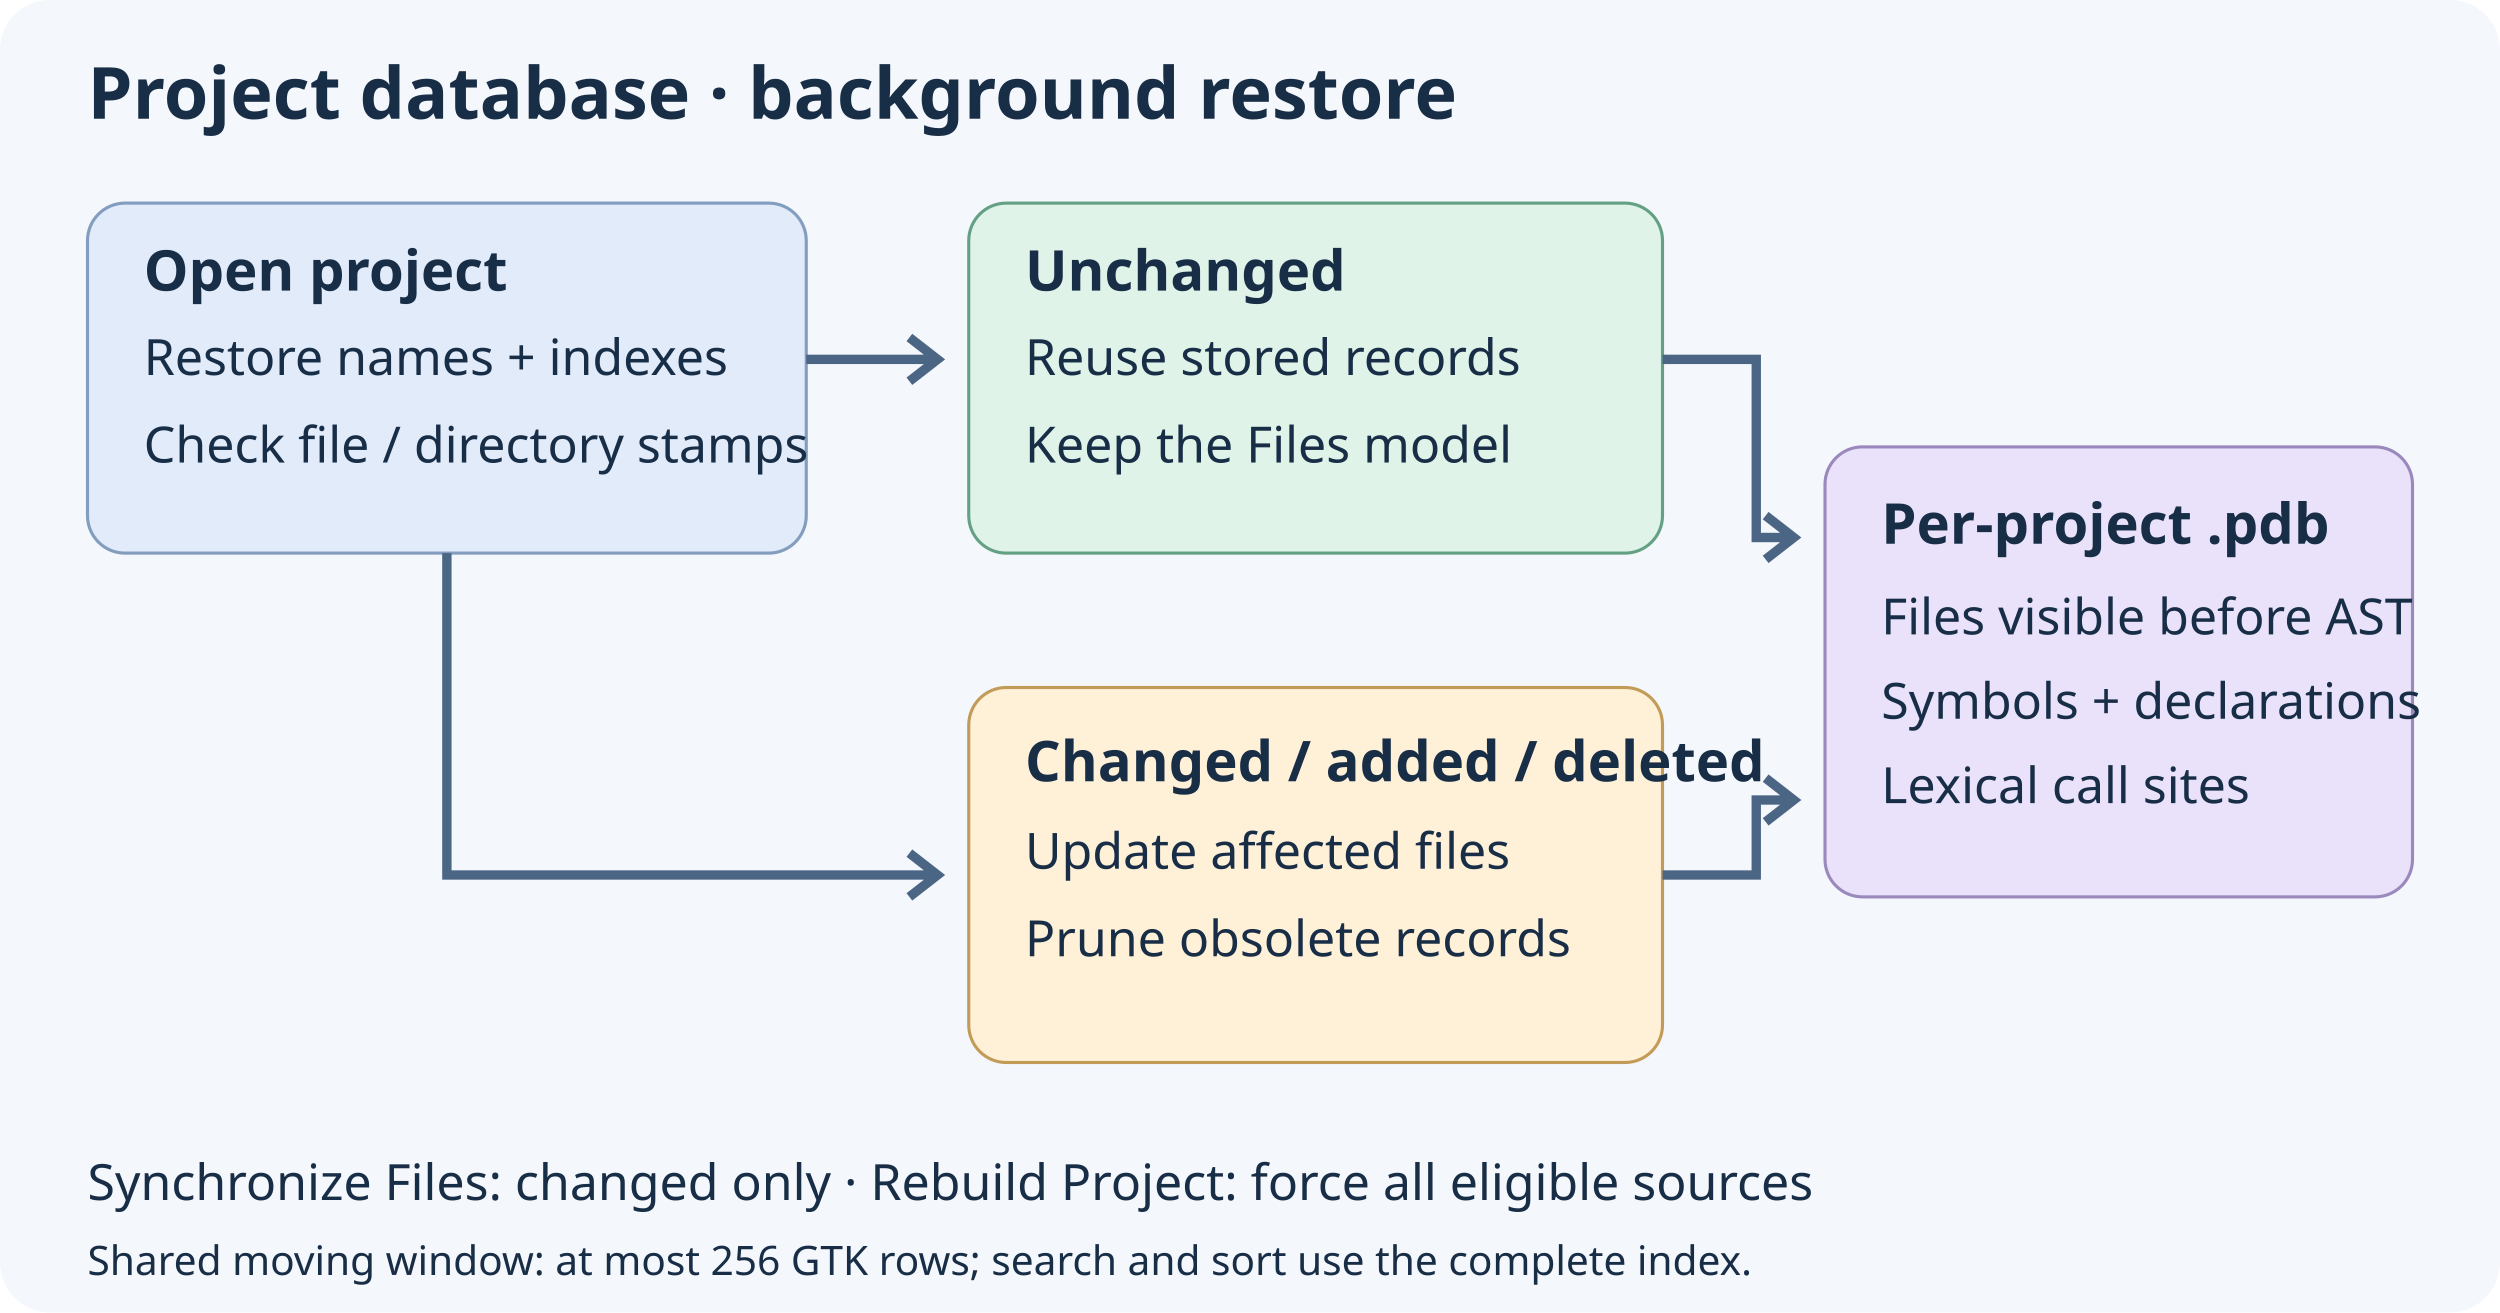
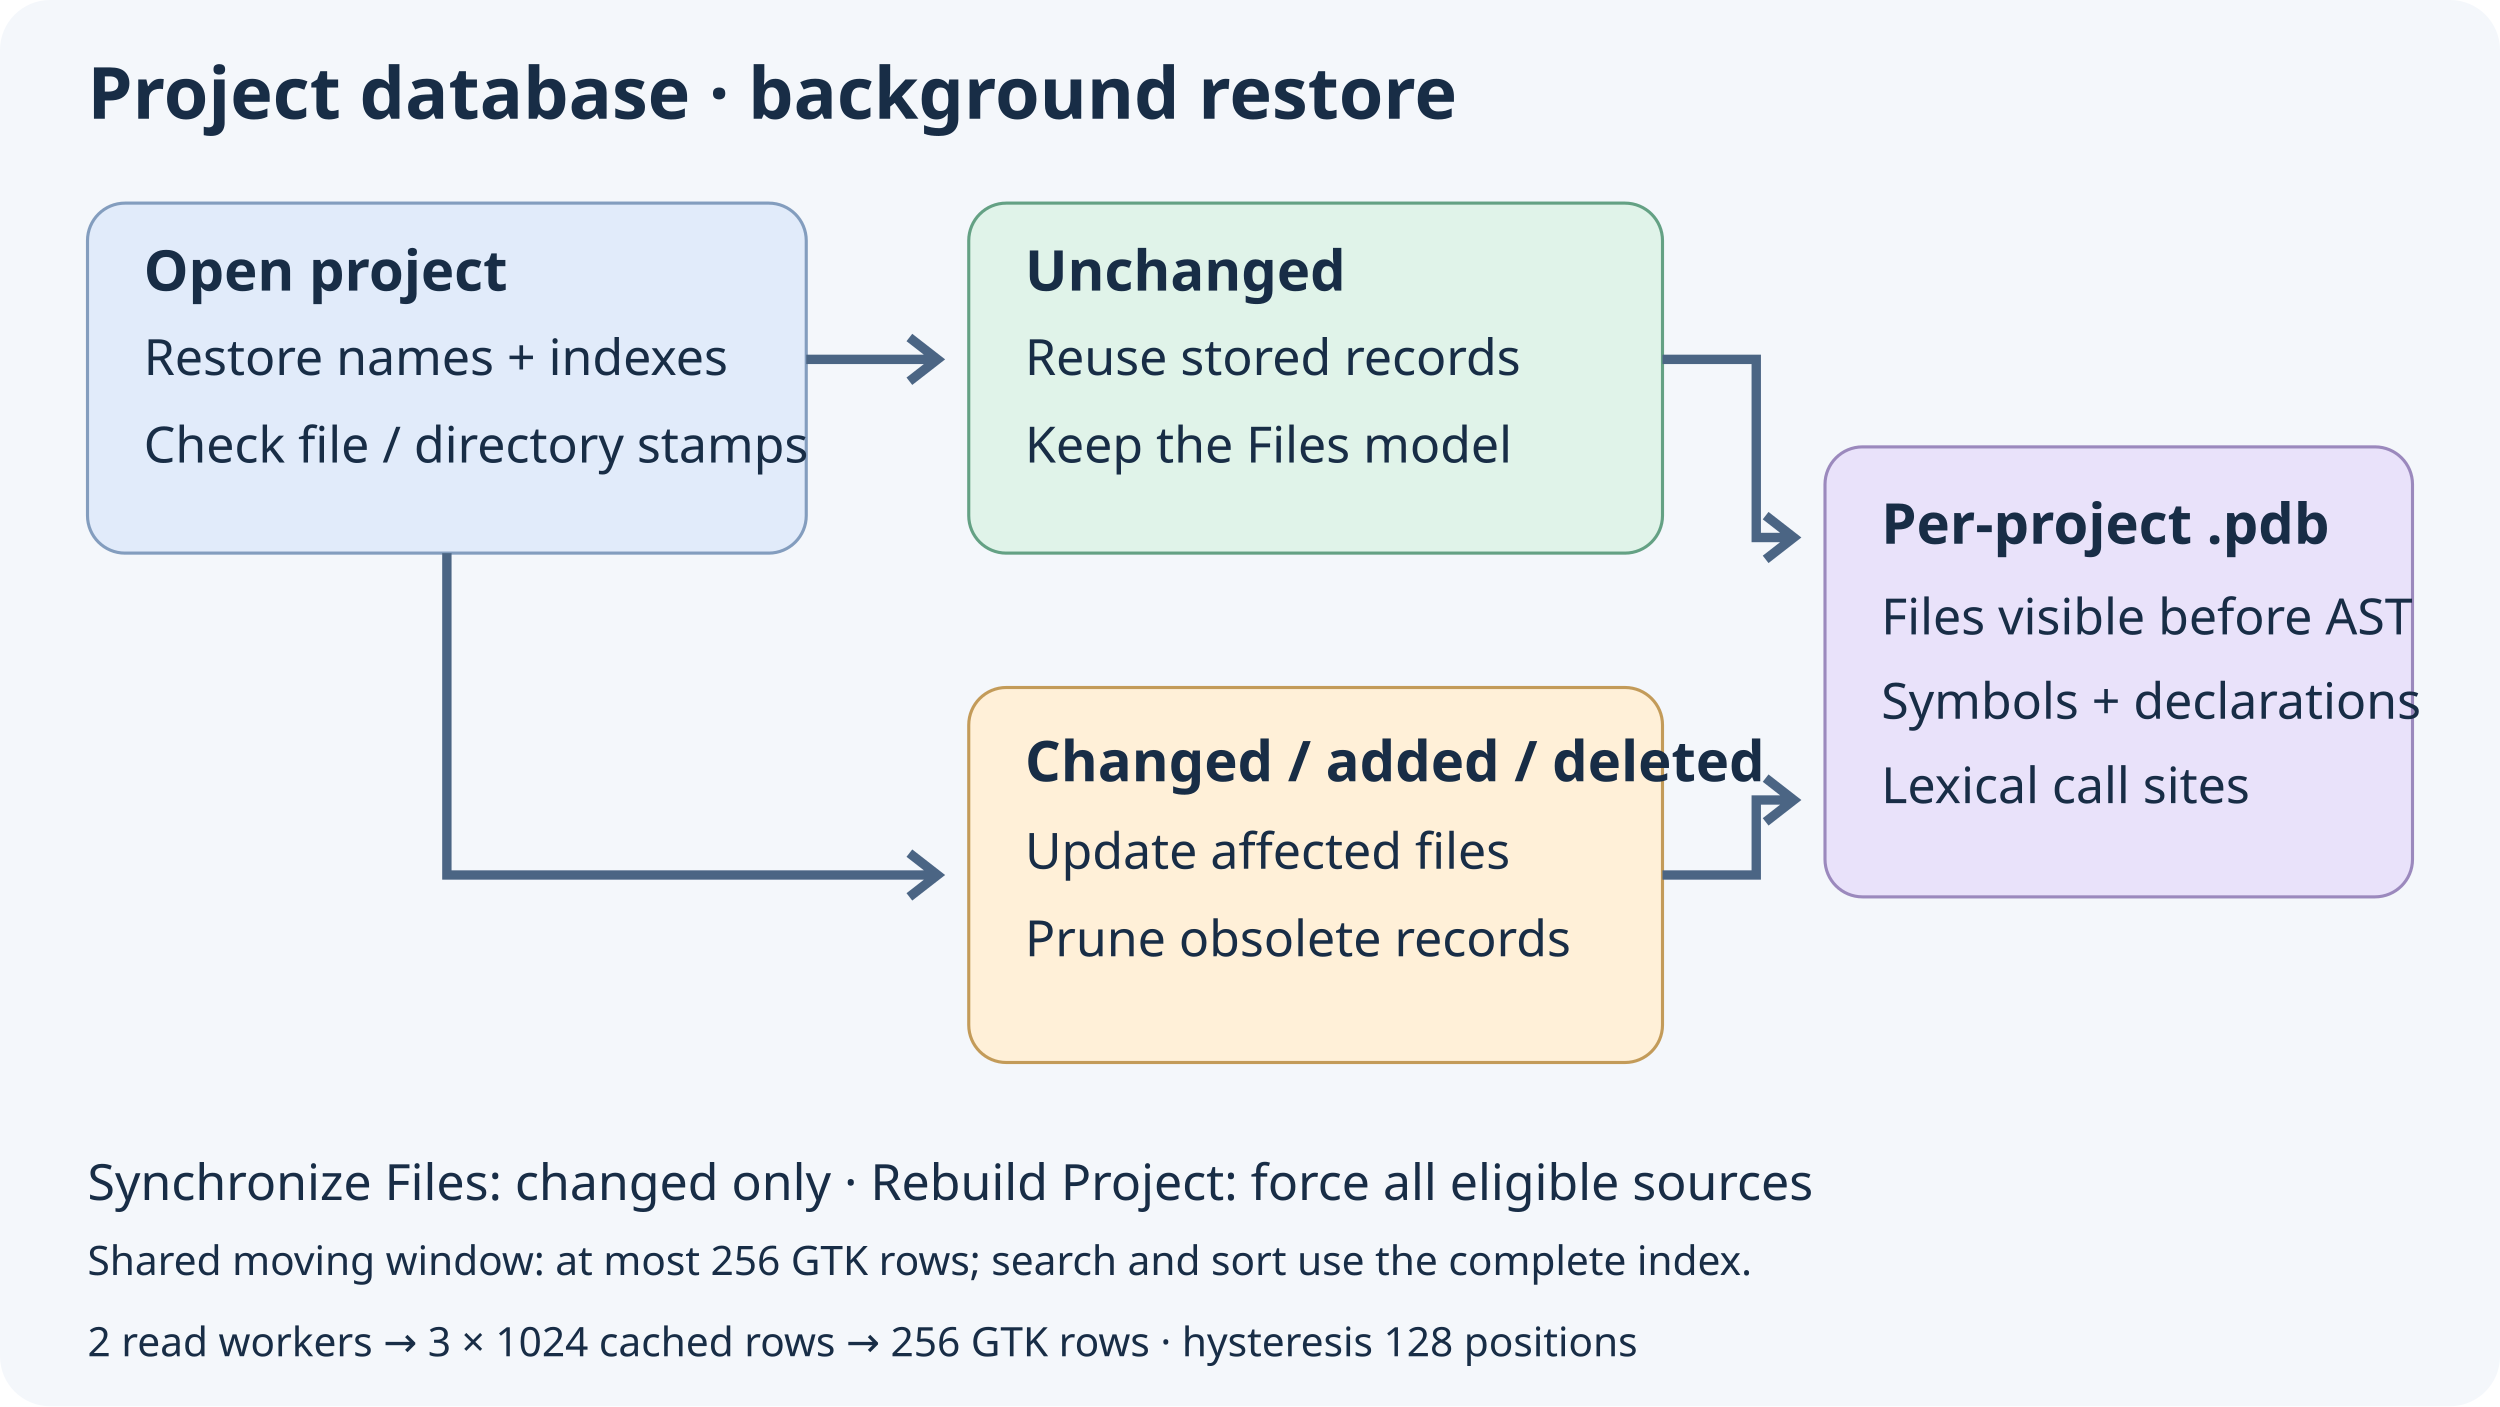
- <svg xmlns="http://www.w3.org/2000/svg" width="800" height="420" viewBox="0 0 800 420">
-   <rect width="800" height="420" rx="16" fill="#f4f7fb" />
+ <svg xmlns="http://www.w3.org/2000/svg" width="800" height="450" viewBox="0 0 800 450">
+   <rect width="800" height="450" rx="16" fill="#f4f7fb" />
  <g font-family="sans-serif" fill="#182d46">
    <text x="28" y="38" font-size="23" font-weight="bold">Project database · background restore</text>
    <rect x="28" y="65" width="230" height="112" rx="12" fill="#e1ebfa" stroke="#839dbe" />
    <text x="46" y="93" font-size="18" font-weight="bold">Open project</text>
    <text x="46" y="120" font-size="16">Restore names + indexes</text>
    <text x="46" y="148" font-size="16">Check file / directory stamps</text>
    <rect x="310" y="65" width="222" height="112" rx="12" fill="#e0f3e9" stroke="#64a184" />
    <text x="328" y="93" font-size="18" font-weight="bold">Unchanged</text>
    <text x="328" y="120" font-size="16">Reuse stored records</text>
    <text x="328" y="148" font-size="16">Keep the Files model</text>
    <rect x="310" y="220" width="222" height="120" rx="12" fill="#fff0d8" stroke="#c39b59" />
    <text x="328" y="250" font-size="18" font-weight="bold">Changed / added / deleted</text>
    <text x="328" y="278" font-size="16">Update affected files</text>
    <text x="328" y="306" font-size="16">Prune obsolete records</text>
    <rect x="584" y="143" width="188" height="144" rx="12" fill="#e9e2fa" stroke="#9b89bd" />
    <text x="602" y="174" font-size="18" font-weight="bold">Per-project .pdb</text>
    <text x="602" y="203" font-size="16">Files visible before AST</text>
    <text x="602" y="230" font-size="16">Symbols + declarations</text>
    <text x="602" y="257" font-size="16">Lexical call sites</text>
    <text x="28" y="384" font-size="16">Synchronize Files: changed only    ·    Rebuild Project: force all eligible sources</text>
    <text x="28" y="408" font-size="13">Shared moving window: at most 256 GTK rows; search and sort use the complete index.</text>
+     <text x="28" y="434" font-size="13">2 read workers → 3 × 1024 cached rows → 256 GTK rows · hysteresis 128 positions</text>
  </g>
  <g fill="none" stroke="#4b6584" stroke-width="3">
    <path d="M258 115h42m-9-7 9 7-9 7" />
    <path d="M143 177v103h157m-9-7 9 7-9 7" />
    <path d="M532 115h30v57h12m-9-7 9 7-9 7" />
    <path d="M532 280h30v-24h12m-9-7 9 7-9 7" />
  </g>
</svg>
